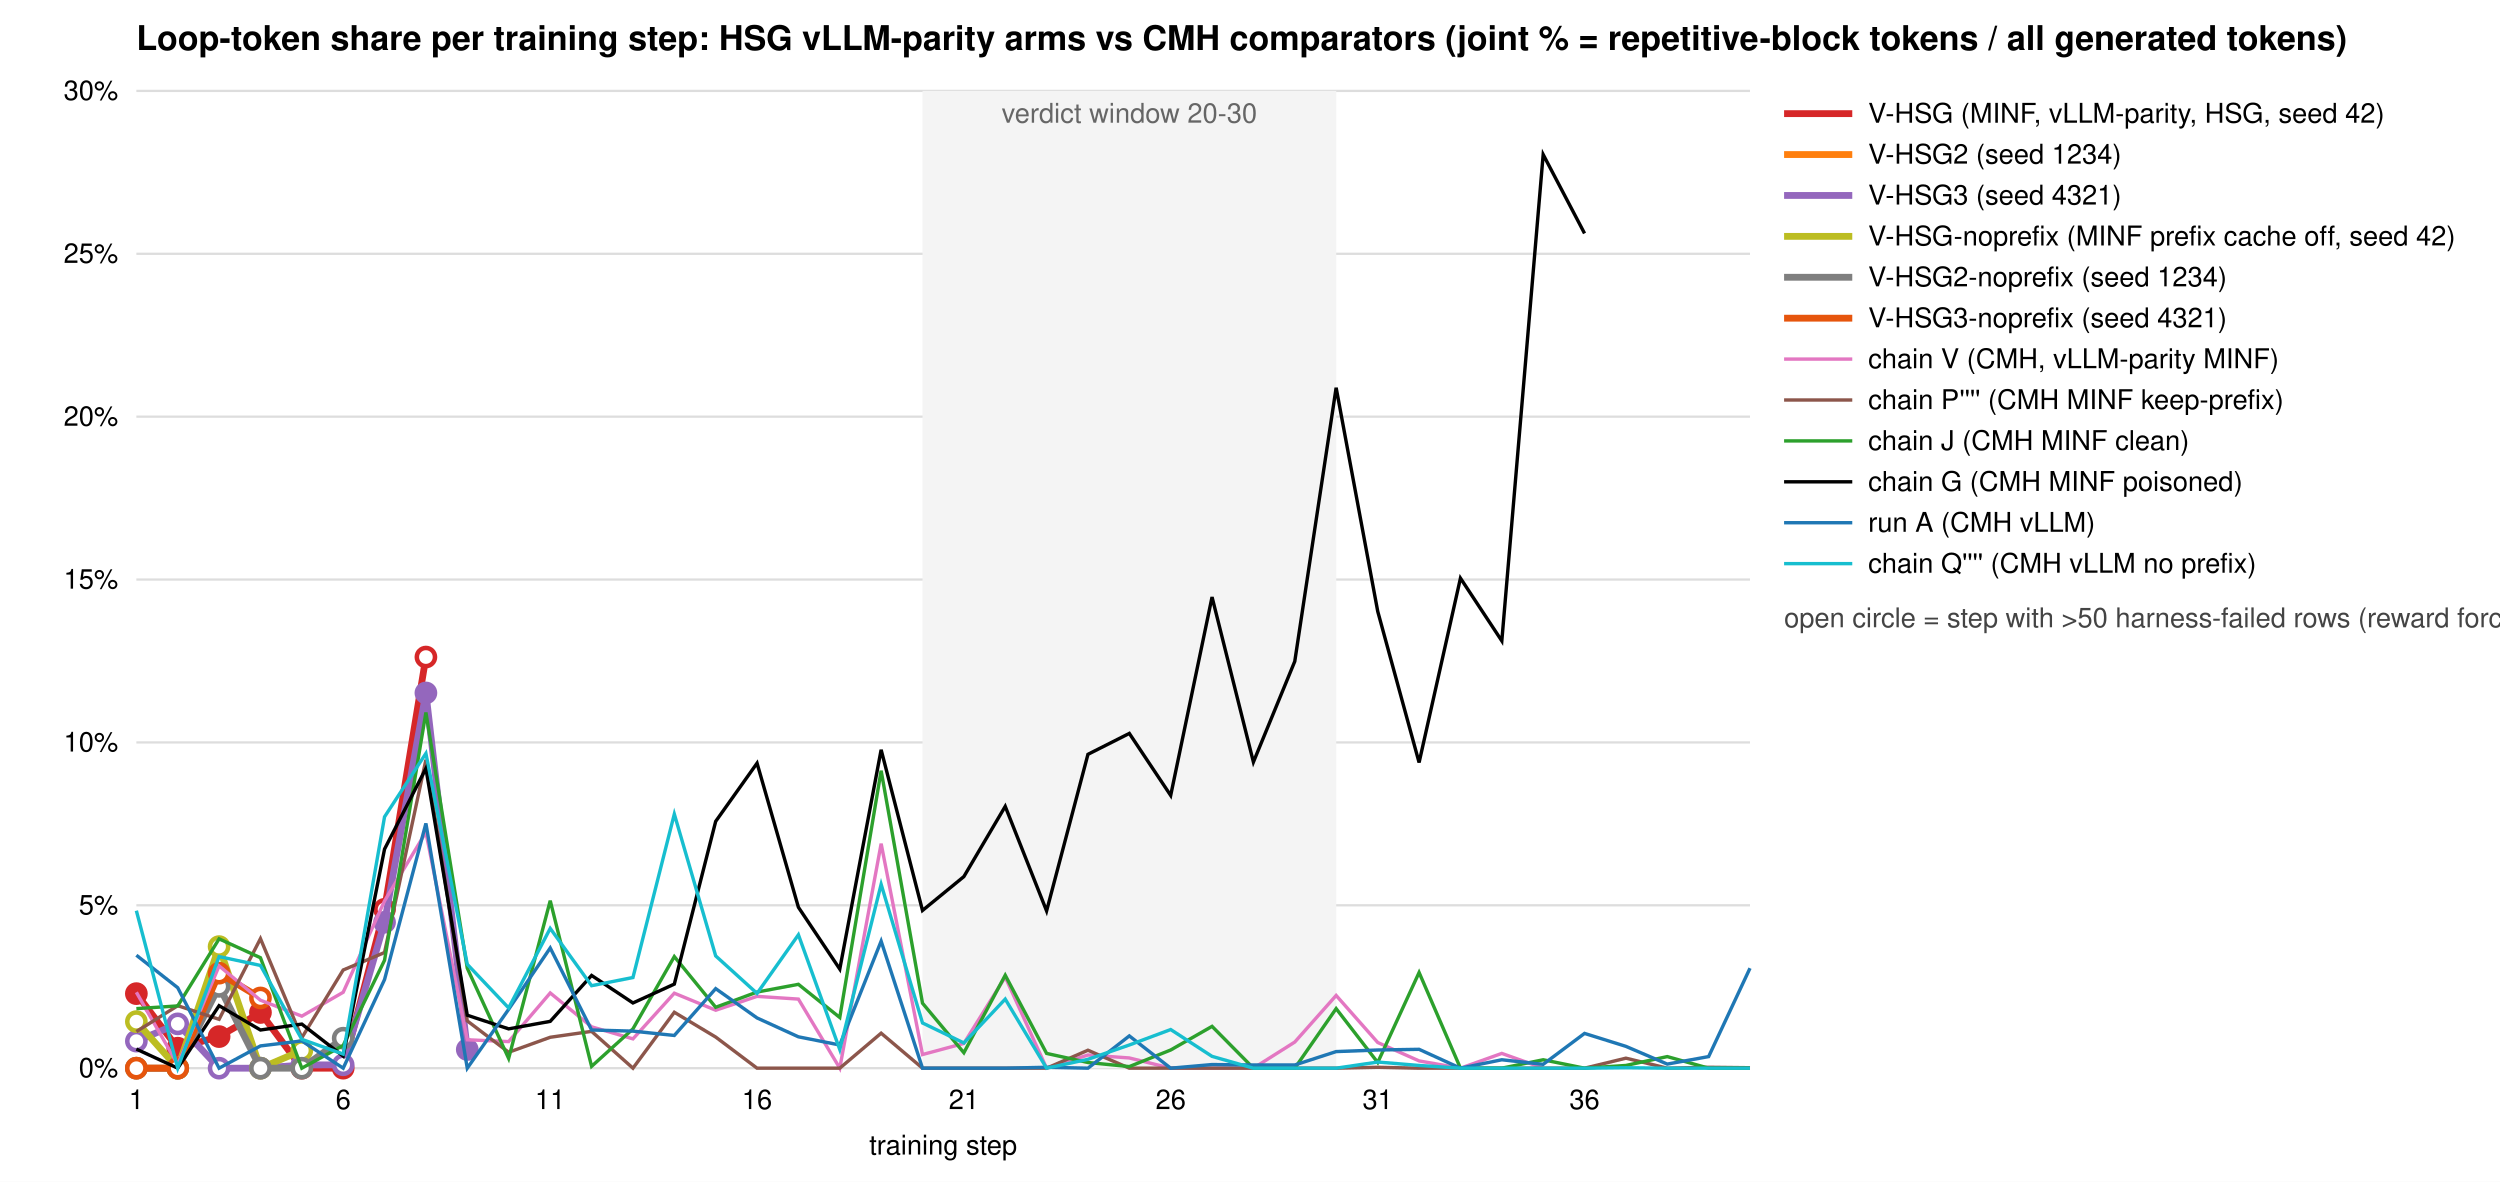
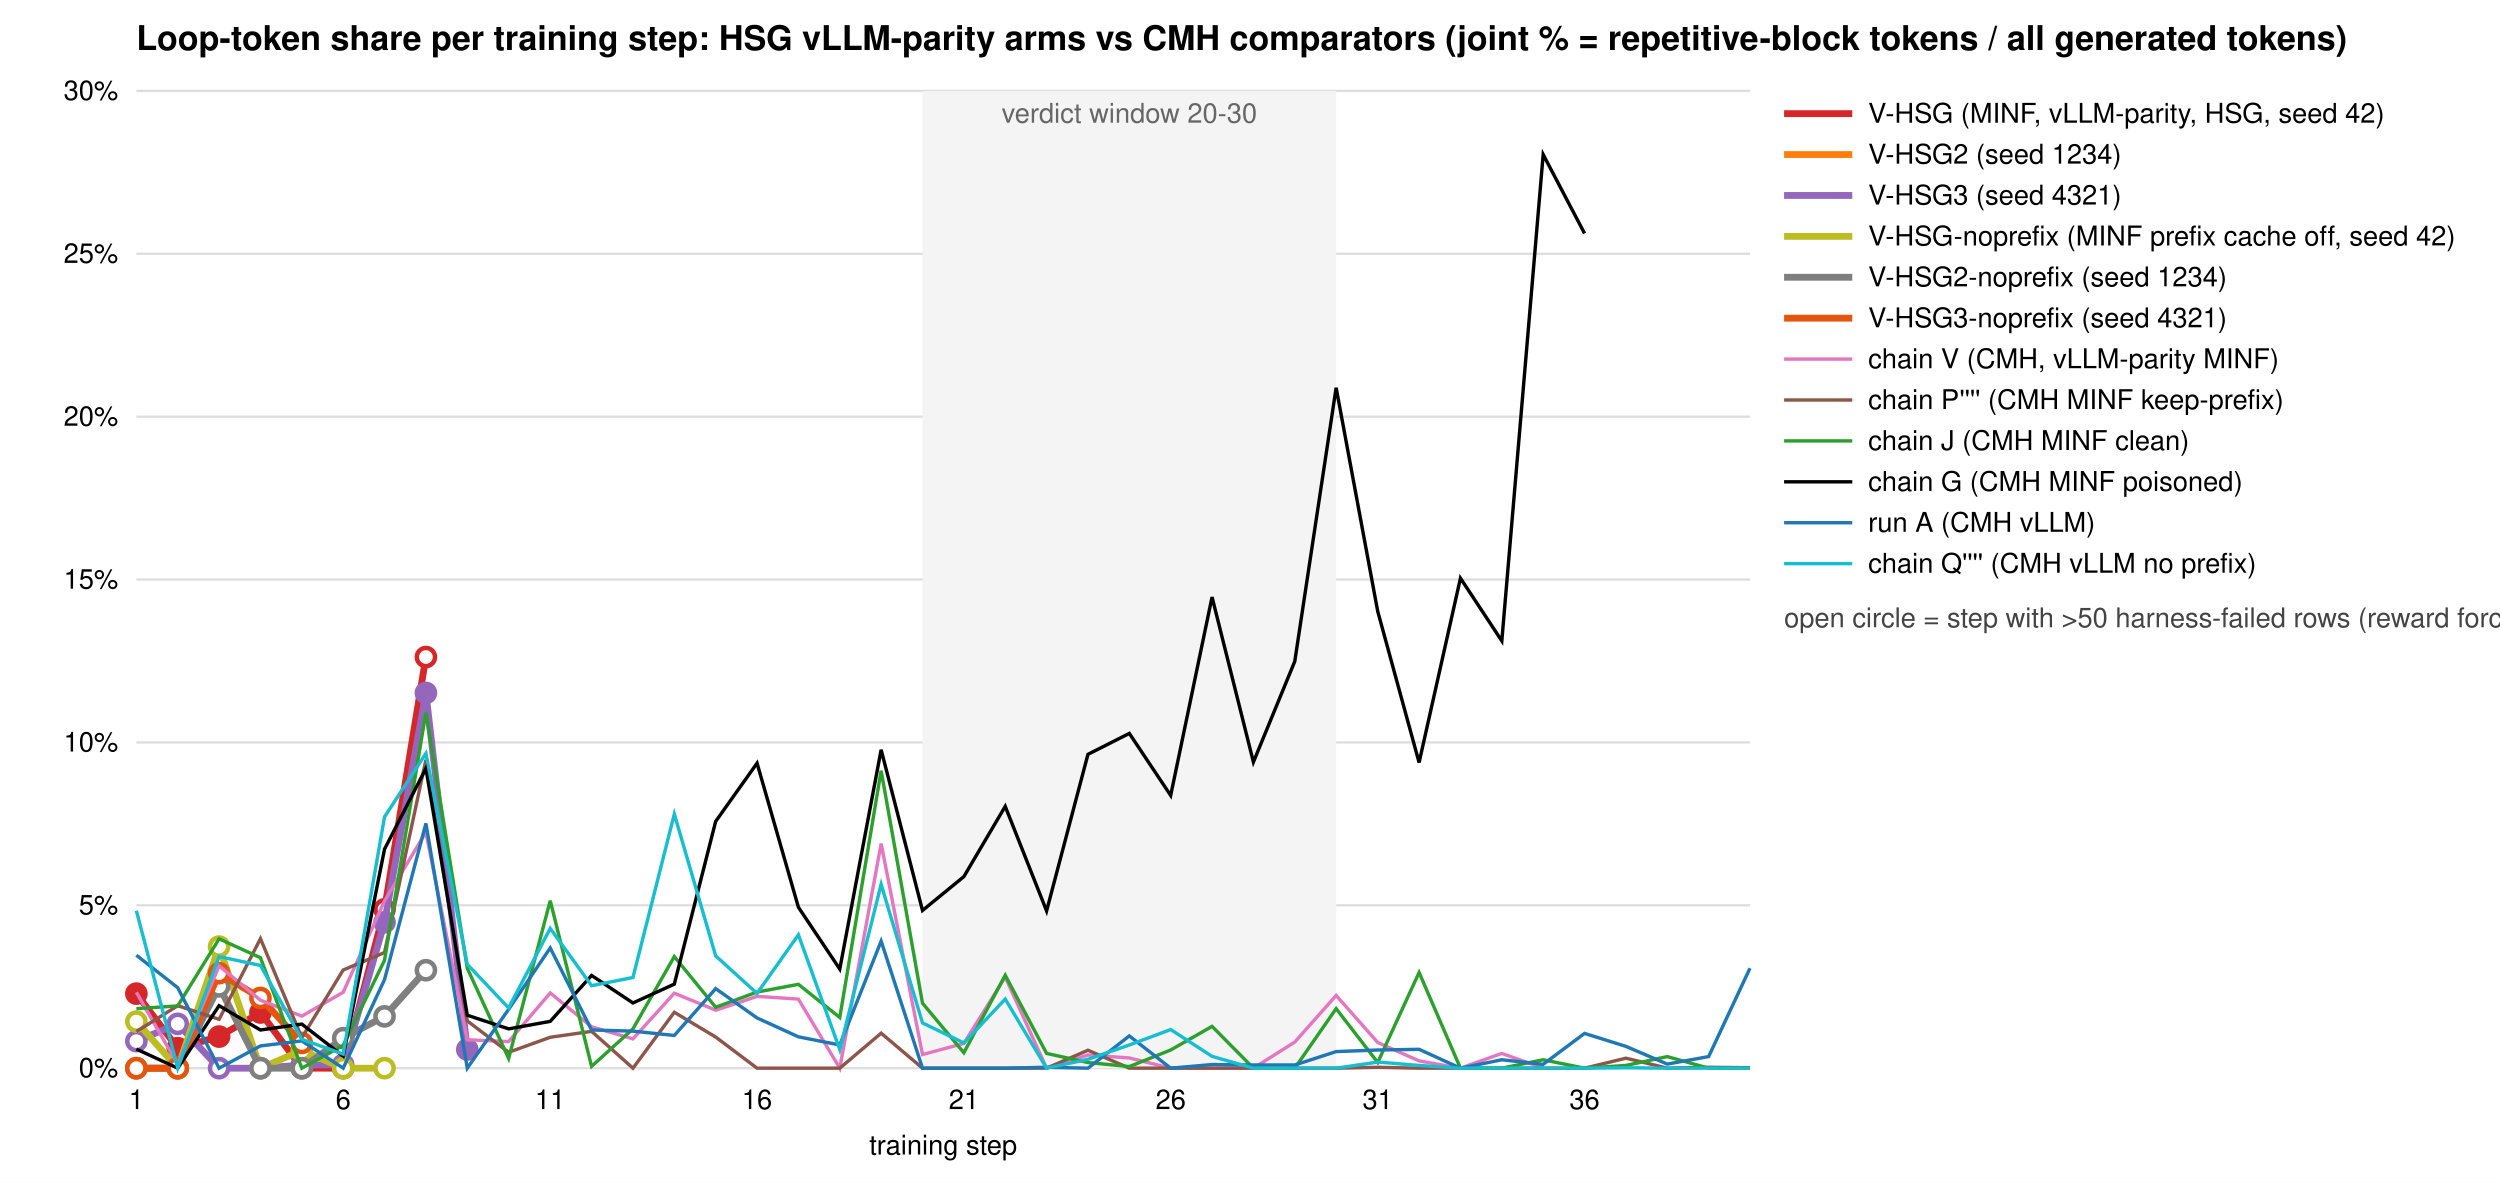
<svg xmlns="http://www.w3.org/2000/svg" width="1100" height="520" font-family="Helvetica,Arial" font-size="12">
  <rect width="1100" height="520" fill="white" />
  <text x="60" y="22" font-size="15" font-weight="bold">Loop-token share per training step: HSG vLLM-parity arms vs CMH comparators (joint % = repetitive-block tokens / all generated tokens)</text>
  <line x1="60" y1="470.0" x2="770" y2="470.0" stroke="#ddd" />
  <text x="52" y="474.0" text-anchor="end">0%</text>
  <line x1="60" y1="398.333" x2="770" y2="398.333" stroke="#ddd" />
  <text x="52" y="402.333" text-anchor="end">5%</text>
  <line x1="60" y1="326.667" x2="770" y2="326.667" stroke="#ddd" />
  <text x="52" y="330.667" text-anchor="end">10%</text>
  <line x1="60" y1="255.0" x2="770" y2="255.0" stroke="#ddd" />
  <text x="52" y="259.0" text-anchor="end">15%</text>
  <line x1="60" y1="183.333" x2="770" y2="183.333" stroke="#ddd" />
  <text x="52" y="187.333" text-anchor="end">20%</text>
  <line x1="60" y1="111.667" x2="770" y2="111.667" stroke="#ddd" />
  <text x="52" y="115.667" text-anchor="end">25%</text>
  <line x1="60" y1="40.0" x2="770" y2="40.0" stroke="#ddd" />
  <text x="52" y="44.0" text-anchor="end">30%</text>
  <text x="60.0" y="488" text-anchor="middle">1</text>
  <text x="151.026" y="488" text-anchor="middle">6</text>
  <text x="242.051" y="488" text-anchor="middle">11</text>
  <text x="333.077" y="488" text-anchor="middle">16</text>
  <text x="424.103" y="488" text-anchor="middle">21</text>
  <text x="515.128" y="488" text-anchor="middle">26</text>
  <text x="606.154" y="488" text-anchor="middle">31</text>
  <text x="697.179" y="488" text-anchor="middle">36</text>
  <text x="415.0" y="508" text-anchor="middle">training step</text>
  <rect x="405.897" y="40" width="182.051" height="430" fill="#f4f4f4" />
  <text x="496.923" y="54" text-anchor="middle" fill="#666">verdict window 20-30</text>
  <polyline fill="none" stroke="#d62728" stroke-width="3" points="60.0,437.2 78.2,461.2 96.4,456.1 114.6,445.5 132.8,470.0 151.0,470.0 169.2,400.1 187.4,289.1" />
  <circle cx="60.0" cy="437.2" r="4" fill="#d62728" stroke="#d62728" stroke-width="2" />
  <circle cx="78.2" cy="461.2" r="4" fill="#d62728" stroke="#d62728" stroke-width="2" />
  <circle cx="96.4" cy="456.1" r="4" fill="#d62728" stroke="#d62728" stroke-width="2" />
  <circle cx="114.6" cy="445.5" r="4" fill="#d62728" stroke="#d62728" stroke-width="2" />
  <circle cx="132.8" cy="470.0" r="4" fill="white" stroke="#d62728" stroke-width="2" />
  <circle cx="151.0" cy="470.0" r="4" fill="white" stroke="#d62728" stroke-width="2" />
  <circle cx="169.2" cy="400.1" r="4" fill="white" stroke="#d62728" stroke-width="2" />
  <circle cx="187.4" cy="289.1" r="4" fill="white" stroke="#d62728" stroke-width="2" />
  <line x1="785" y1="50" x2="815" y2="50" stroke="#d62728" stroke-width="3" />
  <text x="822" y="54">V-HSG (MINF, vLLM-parity, HSG, seed 42)</text>
  <polyline fill="none" stroke="#ff7f0e" stroke-width="3" points="60.0,470.0 78.2,470.0" />
  <circle cx="60.0" cy="470.0" r="4" fill="white" stroke="#ff7f0e" stroke-width="2" />
  <circle cx="78.2" cy="470.0" r="4" fill="white" stroke="#ff7f0e" stroke-width="2" />
  <line x1="785" y1="68" x2="815" y2="68" stroke="#ff7f0e" stroke-width="3" />
  <text x="822" y="72">V-HSG2 (seed 1234)</text>
  <polyline fill="none" stroke="#9467bd" stroke-width="3" points="60.0,458.1 78.2,450.5 96.4,470.0 114.6,470.0 132.8,468.6 151.0,468.5 169.2,405.8 187.4,304.9 205.6,461.8" />
  <circle cx="60.0" cy="458.1" r="4" fill="white" stroke="#9467bd" stroke-width="2" />
  <circle cx="78.2" cy="450.5" r="4" fill="white" stroke="#9467bd" stroke-width="2" />
  <circle cx="96.4" cy="470.0" r="4" fill="white" stroke="#9467bd" stroke-width="2" />
  <circle cx="114.6" cy="470.0" r="4" fill="white" stroke="#9467bd" stroke-width="2" />
  <circle cx="132.8" cy="468.6" r="4" fill="white" stroke="#9467bd" stroke-width="2" />
  <circle cx="151.0" cy="468.5" r="4" fill="white" stroke="#9467bd" stroke-width="2" />
  <circle cx="169.2" cy="405.8" r="4" fill="#9467bd" stroke="#9467bd" stroke-width="2" />
  <circle cx="187.4" cy="304.9" r="4" fill="#9467bd" stroke="#9467bd" stroke-width="2" />
  <circle cx="205.6" cy="461.8" r="4" fill="#9467bd" stroke="#9467bd" stroke-width="2" />
  <line x1="785" y1="86" x2="815" y2="86" stroke="#9467bd" stroke-width="3" />
  <text x="822" y="90">V-HSG3 (seed 4321)</text>
-   <polyline fill="none" stroke="#bcbd22" stroke-width="3" points="60.0,449.5 78.2,470.0 96.4,416.5 114.6,470.0 132.8,462.2" />
+   <polyline fill="none" stroke="#bcbd22" stroke-width="3" points="60.0,449.5 78.2,470.0 96.4,416.5 114.6,470.0 132.8,462.2 151.0,470.0 169.2,470.0" />
  <circle cx="60.0" cy="449.5" r="4" fill="white" stroke="#bcbd22" stroke-width="2" />
  <circle cx="78.2" cy="470.0" r="4" fill="#bcbd22" stroke="#bcbd22" stroke-width="2" />
  <circle cx="96.4" cy="416.5" r="4" fill="white" stroke="#bcbd22" stroke-width="2" />
  <circle cx="114.6" cy="470.0" r="4" fill="white" stroke="#bcbd22" stroke-width="2" />
  <circle cx="132.8" cy="462.2" r="4" fill="white" stroke="#bcbd22" stroke-width="2" />
+   <circle cx="151.0" cy="470.0" r="4" fill="white" stroke="#bcbd22" stroke-width="2" />
+   <circle cx="169.2" cy="470.0" r="4" fill="white" stroke="#bcbd22" stroke-width="2" />
  <line x1="785" y1="104" x2="815" y2="104" stroke="#bcbd22" stroke-width="3" />
  <text x="822" y="108">V-HSG-noprefix (MINF prefix cache off, seed 42)</text>
-   <polyline fill="none" stroke="#7f7f7f" stroke-width="3" points="60.0,470.0 78.2,470.0 96.4,434.0 114.6,470.0 132.8,470.0 151.0,456.8" />
+   <polyline fill="none" stroke="#7f7f7f" stroke-width="3" points="60.0,470.0 78.2,470.0 96.4,434.0 114.6,470.0 132.8,470.0 151.0,456.8 169.2,447.2 187.4,426.9" />
  <circle cx="60.0" cy="470.0" r="4" fill="white" stroke="#7f7f7f" stroke-width="2" />
  <circle cx="78.2" cy="470.0" r="4" fill="white" stroke="#7f7f7f" stroke-width="2" />
  <circle cx="96.4" cy="434.0" r="4" fill="white" stroke="#7f7f7f" stroke-width="2" />
  <circle cx="114.6" cy="470.0" r="4" fill="white" stroke="#7f7f7f" stroke-width="2" />
  <circle cx="132.8" cy="470.0" r="4" fill="white" stroke="#7f7f7f" stroke-width="2" />
  <circle cx="151.0" cy="456.8" r="4" fill="white" stroke="#7f7f7f" stroke-width="2" />
+   <circle cx="169.2" cy="447.2" r="4" fill="white" stroke="#7f7f7f" stroke-width="2" />
+   <circle cx="187.4" cy="426.9" r="4" fill="white" stroke="#7f7f7f" stroke-width="2" />
  <line x1="785" y1="122" x2="815" y2="122" stroke="#7f7f7f" stroke-width="3" />
  <text x="822" y="126">V-HSG2-noprefix (seed 1234)</text>
-   <polyline fill="none" stroke="#e6550d" stroke-width="3" points="60.0,470.0 78.2,470.0 96.4,428.2 114.6,439.1" />
+   <polyline fill="none" stroke="#e6550d" stroke-width="3" points="60.0,470.0 78.2,470.0 96.4,428.2 114.6,439.1 132.8,458.9" />
  <circle cx="60.0" cy="470.0" r="4" fill="white" stroke="#e6550d" stroke-width="2" />
  <circle cx="78.2" cy="470.0" r="4" fill="white" stroke="#e6550d" stroke-width="2" />
  <circle cx="96.4" cy="428.2" r="4" fill="white" stroke="#e6550d" stroke-width="2" />
  <circle cx="114.6" cy="439.1" r="4" fill="white" stroke="#e6550d" stroke-width="2" />
+   <circle cx="132.8" cy="458.9" r="4" fill="white" stroke="#e6550d" stroke-width="2" />
  <line x1="785" y1="140" x2="815" y2="140" stroke="#e6550d" stroke-width="3" />
  <text x="822" y="144">V-HSG3-noprefix (seed 4321)</text>
  <polyline fill="none" stroke="#e377c2" stroke-width="1.5" points="60.0,436.6 78.2,468.4 96.4,425.0 114.6,440.1 132.8,447.1 151.0,436.6 169.2,396.4 187.4,366.2 205.6,457.5 223.8,458.3 242.1,436.9 260.3,451.8 278.5,457.1 296.7,437.0 314.9,444.5 333.1,438.4 351.3,439.6 369.5,470.0 387.7,371.2 405.9,464.0 424.1,459.1 442.3,429.9 460.5,470.0 478.7,464.2 496.9,465.5 515.1,470.0 533.3,470.0 551.5,470.0 569.7,458.5 587.9,438.0 606.2,458.7 624.4,466.8 642.6,470.0 660.8,463.5 679.0,470.0" />
  <line x1="785" y1="158" x2="815" y2="158" stroke="#e377c2" stroke-width="1.5" />
  <text x="822" y="162">chain V (CMH, vLLM-parity MINF)</text>
  <polyline fill="none" stroke="#8c564b" stroke-width="1.5" points="60.0,453.9 78.2,442.5 96.4,448.5 114.6,413.0 132.8,456.6 151.0,426.8 169.2,419.1 187.4,334.3 205.6,449.2 223.8,463.0 242.1,456.4 260.3,453.8 278.5,470.0 296.7,445.4 314.9,456.3 333.1,470.0 351.3,470.0 369.5,470.0 387.7,454.6 405.9,470.0 424.1,470.0 442.3,470.0 460.5,470.0 478.7,462.1 496.9,470.0 515.1,470.0 533.3,470.0 551.5,470.0 569.7,470.0 587.9,470.0 606.2,469.6 624.4,470.0 642.6,470.0 660.8,470.0 679.0,470.0 697.2,470.0 715.4,465.6 733.6,470.0 751.8,469.6 770.0,469.8" />
  <line x1="785" y1="176" x2="815" y2="176" stroke="#8c564b" stroke-width="1.5" />
  <text x="822" y="180">chain P'''' (CMH MINF keep-prefix)</text>
  <polyline fill="none" stroke="#2ca02c" stroke-width="1.5" points="60.0,443.8 78.2,442.6 96.4,413.1 114.6,421.4 132.8,470.0 151.0,460.0 169.2,422.5 187.4,313.5 205.6,426.0 223.8,465.7 242.1,396.3 260.3,469.2 278.5,452.7 296.7,420.9 314.9,443.2 333.1,436.5 351.3,433.1 369.5,447.7 387.7,339.1 405.9,441.4 424.1,463.2 442.3,429.1 460.5,463.5 478.7,467.5 496.9,469.3 515.1,462.0 533.3,451.6 551.5,470.0 569.7,470.0 587.9,443.8 606.2,467.5 624.4,427.9 642.6,470.0 660.8,470.0 679.0,466.3 697.2,470.0 715.4,468.8 733.6,464.9 751.8,470.0 770.0,470.0" />
  <line x1="785" y1="194" x2="815" y2="194" stroke="#2ca02c" stroke-width="1.5" />
  <text x="822" y="198">chain J (CMH MINF clean)</text>
  <polyline fill="none" stroke="#000000" stroke-width="1.5" points="60.0,461.6 78.2,470.0 96.4,442.5 114.6,453.2 132.8,450.6 151.0,464.7 169.2,373.6 187.4,338.1 205.6,446.7 223.8,452.7 242.1,449.4 260.3,429.2 278.5,441.3 296.7,433.0 314.9,361.4 333.1,335.8 351.3,399.2 369.5,426.4 387.7,329.9 405.9,400.6 424.1,385.7 442.3,354.8 460.5,400.8 478.7,331.9 496.9,322.7 515.1,350.0 533.3,262.7 551.5,335.3 569.7,291.0 587.9,170.6 606.2,269.0 624.4,335.5 642.6,254.4 660.8,282.0 679.0,68.0 697.2,102.7" />
  <line x1="785" y1="212" x2="815" y2="212" stroke="#000000" stroke-width="1.5" />
  <text x="822" y="216">chain G (CMH MINF poisoned)</text>
  <polyline fill="none" stroke="#1f77b4" stroke-width="1.5" points="60.0,420.3 78.2,434.6 96.4,470.0 114.6,460.2 132.8,458.0 151.0,470.0 169.2,431.0 187.4,362.3 205.6,470.0 223.8,444.1 242.1,417.1 260.3,453.2 278.5,453.7 296.7,455.6 314.9,435.0 333.1,447.9 351.3,456.2 369.5,459.8 387.7,414.1 405.9,470.0 424.1,470.0 442.3,470.0 460.5,469.6 478.7,470.0 496.9,455.8 515.1,470.0 533.3,468.4 551.5,468.6 569.7,468.6 587.9,462.7 606.2,462.0 624.4,461.7 642.6,470.0 660.8,466.3 679.0,468.3 697.2,454.7 715.4,460.4 733.6,468.2 751.8,464.9 770.0,426.0" />
  <line x1="785" y1="230" x2="815" y2="230" stroke="#1f77b4" stroke-width="1.5" />
  <text x="822" y="234">run A (CMH vLLM)</text>
  <polyline fill="none" stroke="#17becf" stroke-width="1.5" points="60.0,400.7 78.2,470.0 96.4,420.9 114.6,424.8 132.8,457.3 151.0,463.8 169.2,359.4 187.4,331.5 205.6,424.3 223.8,443.5 242.1,408.5 260.3,433.7 278.5,430.1 296.7,358.2 314.9,420.6 333.1,437.1 351.3,411.3 369.5,461.8 387.7,389.1 405.9,450.1 424.1,458.9 442.3,439.6 460.5,470.0 478.7,466.1 496.9,459.8 515.1,453.0 533.3,464.8 551.5,470.0 569.7,470.0 587.9,470.0 606.2,467.3 624.4,468.8 642.6,470.0 660.8,470.0 679.0,470.0 697.2,470.0 715.4,469.8 733.6,470.0 751.8,470.0 770.0,470.0" />
  <line x1="785" y1="248" x2="815" y2="248" stroke="#17becf" stroke-width="1.5" />
  <text x="822" y="252">chain Q'''' (CMH vLLM no prefix)</text>
  <text x="785" y="276" fill="#444">open circle = step with &gt;50 harness-failed rows (reward forced 0)</text>
</svg>
